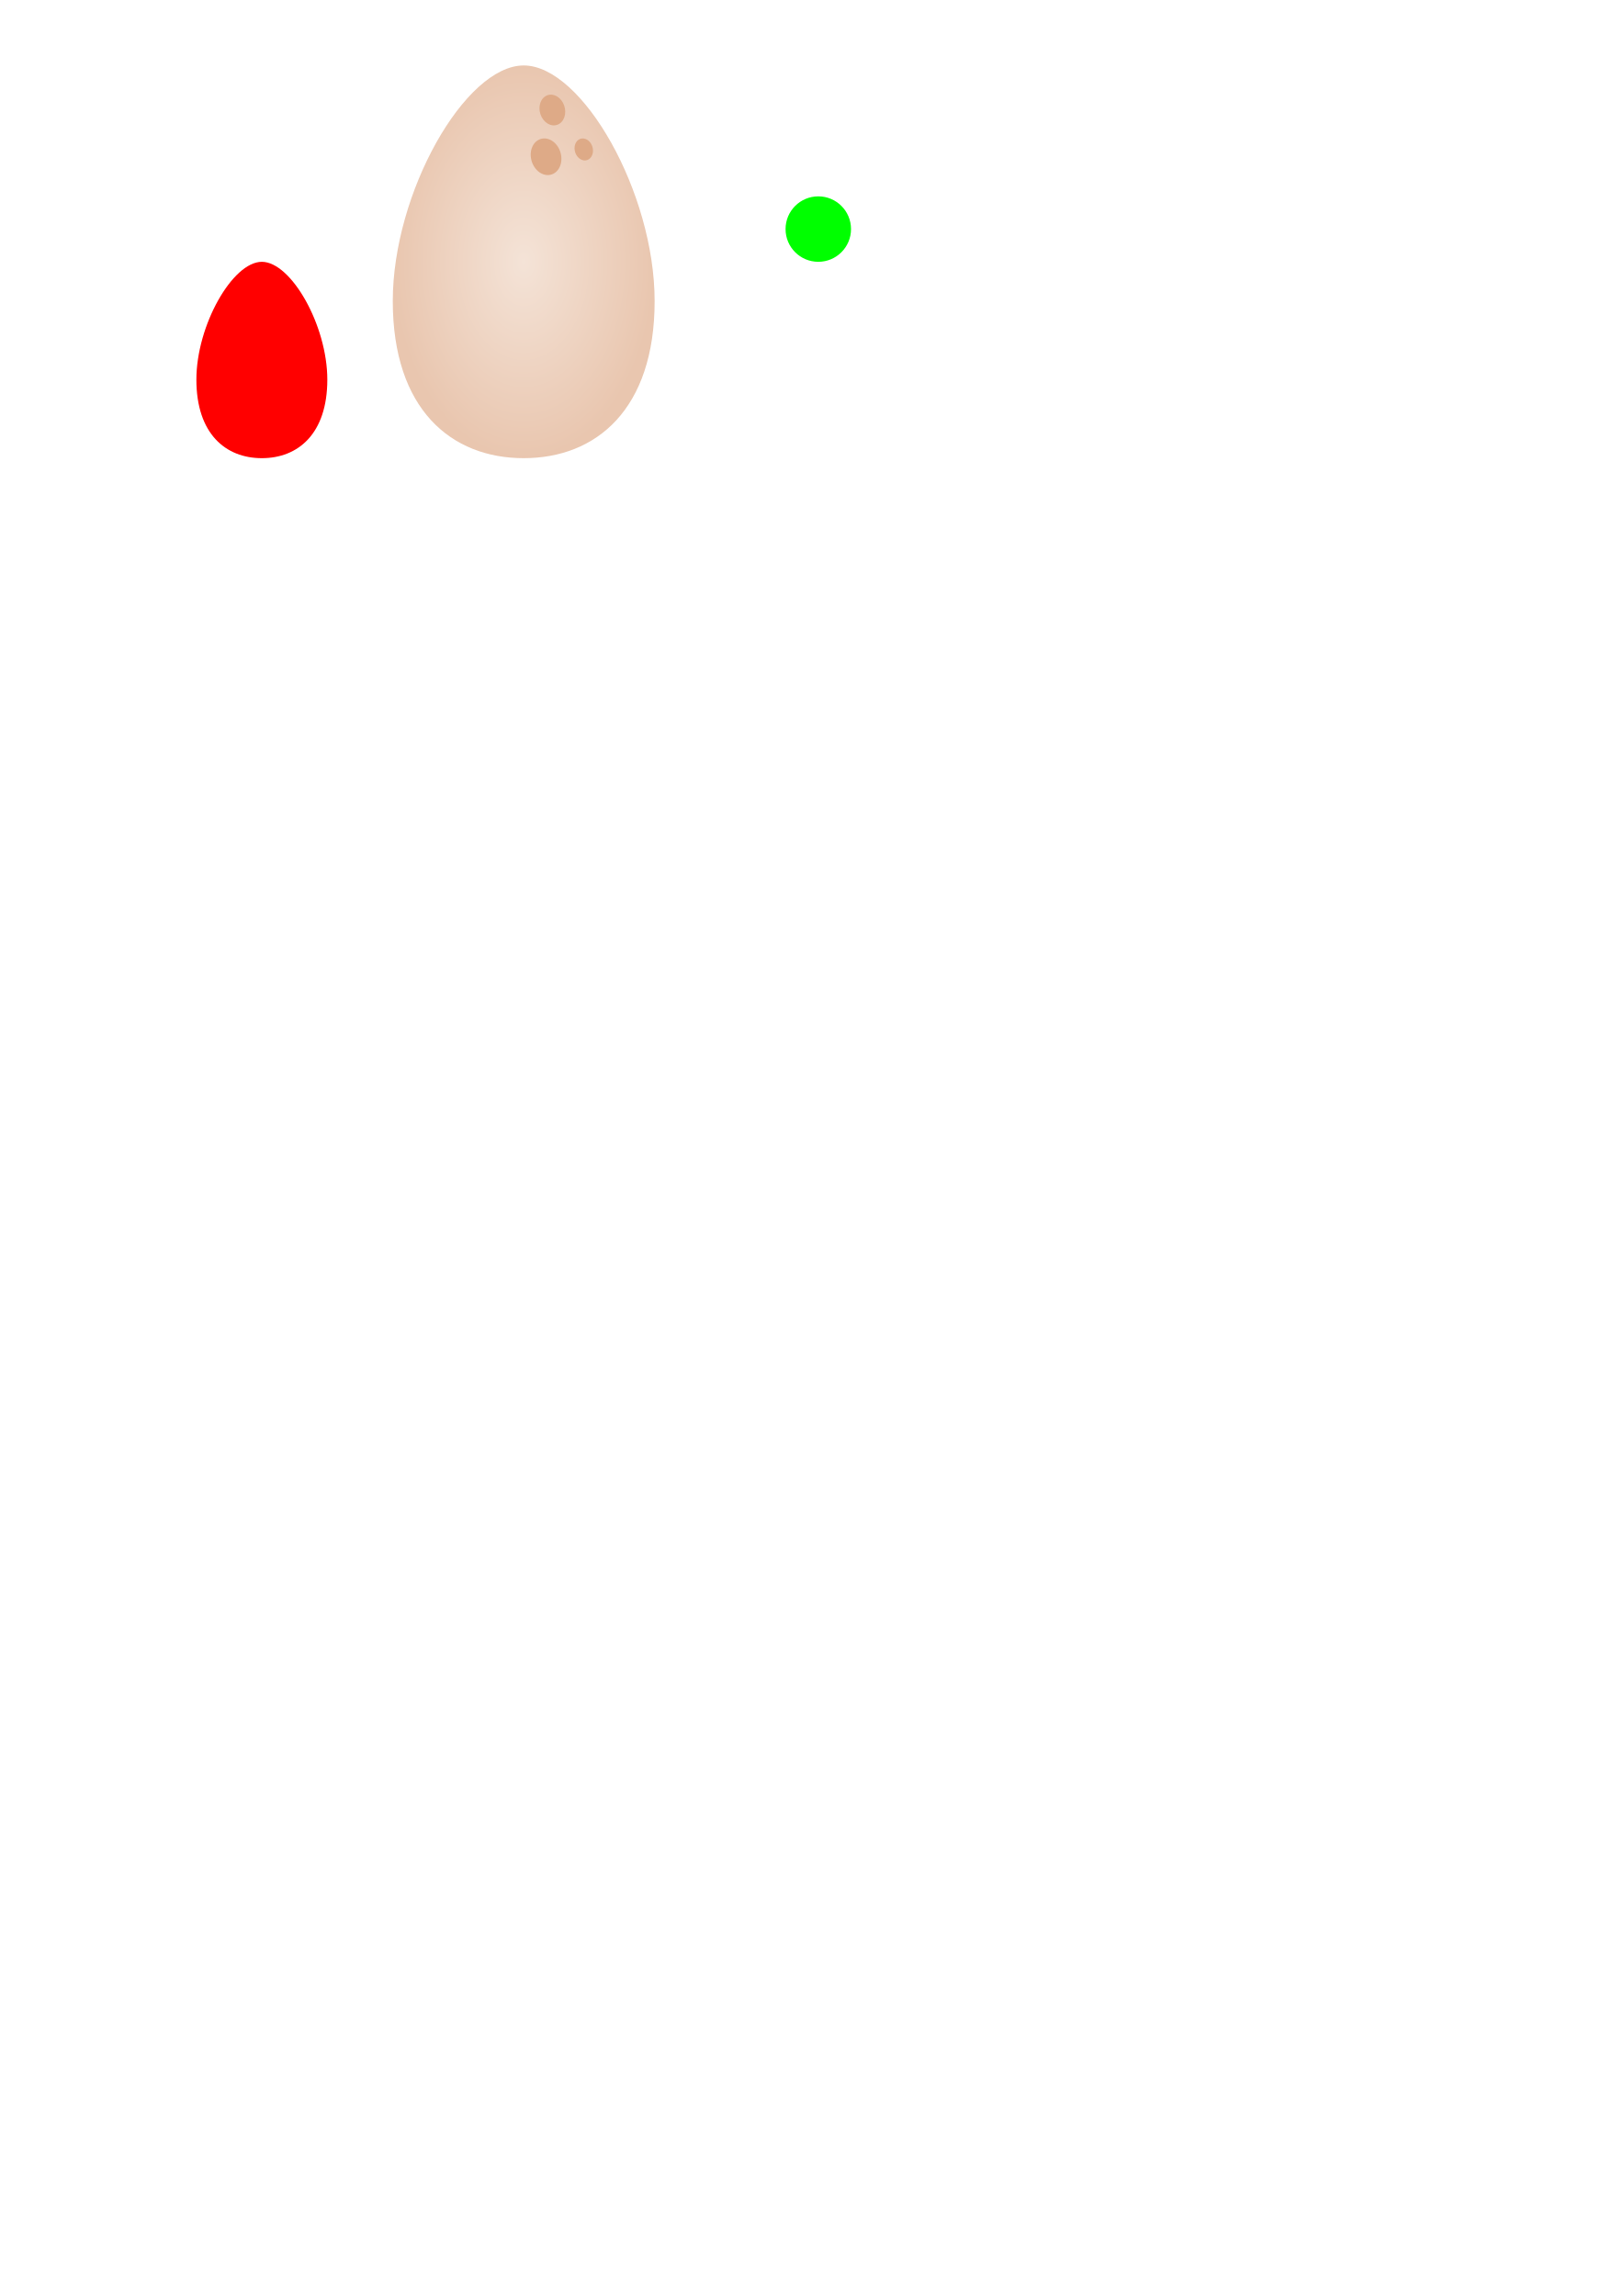
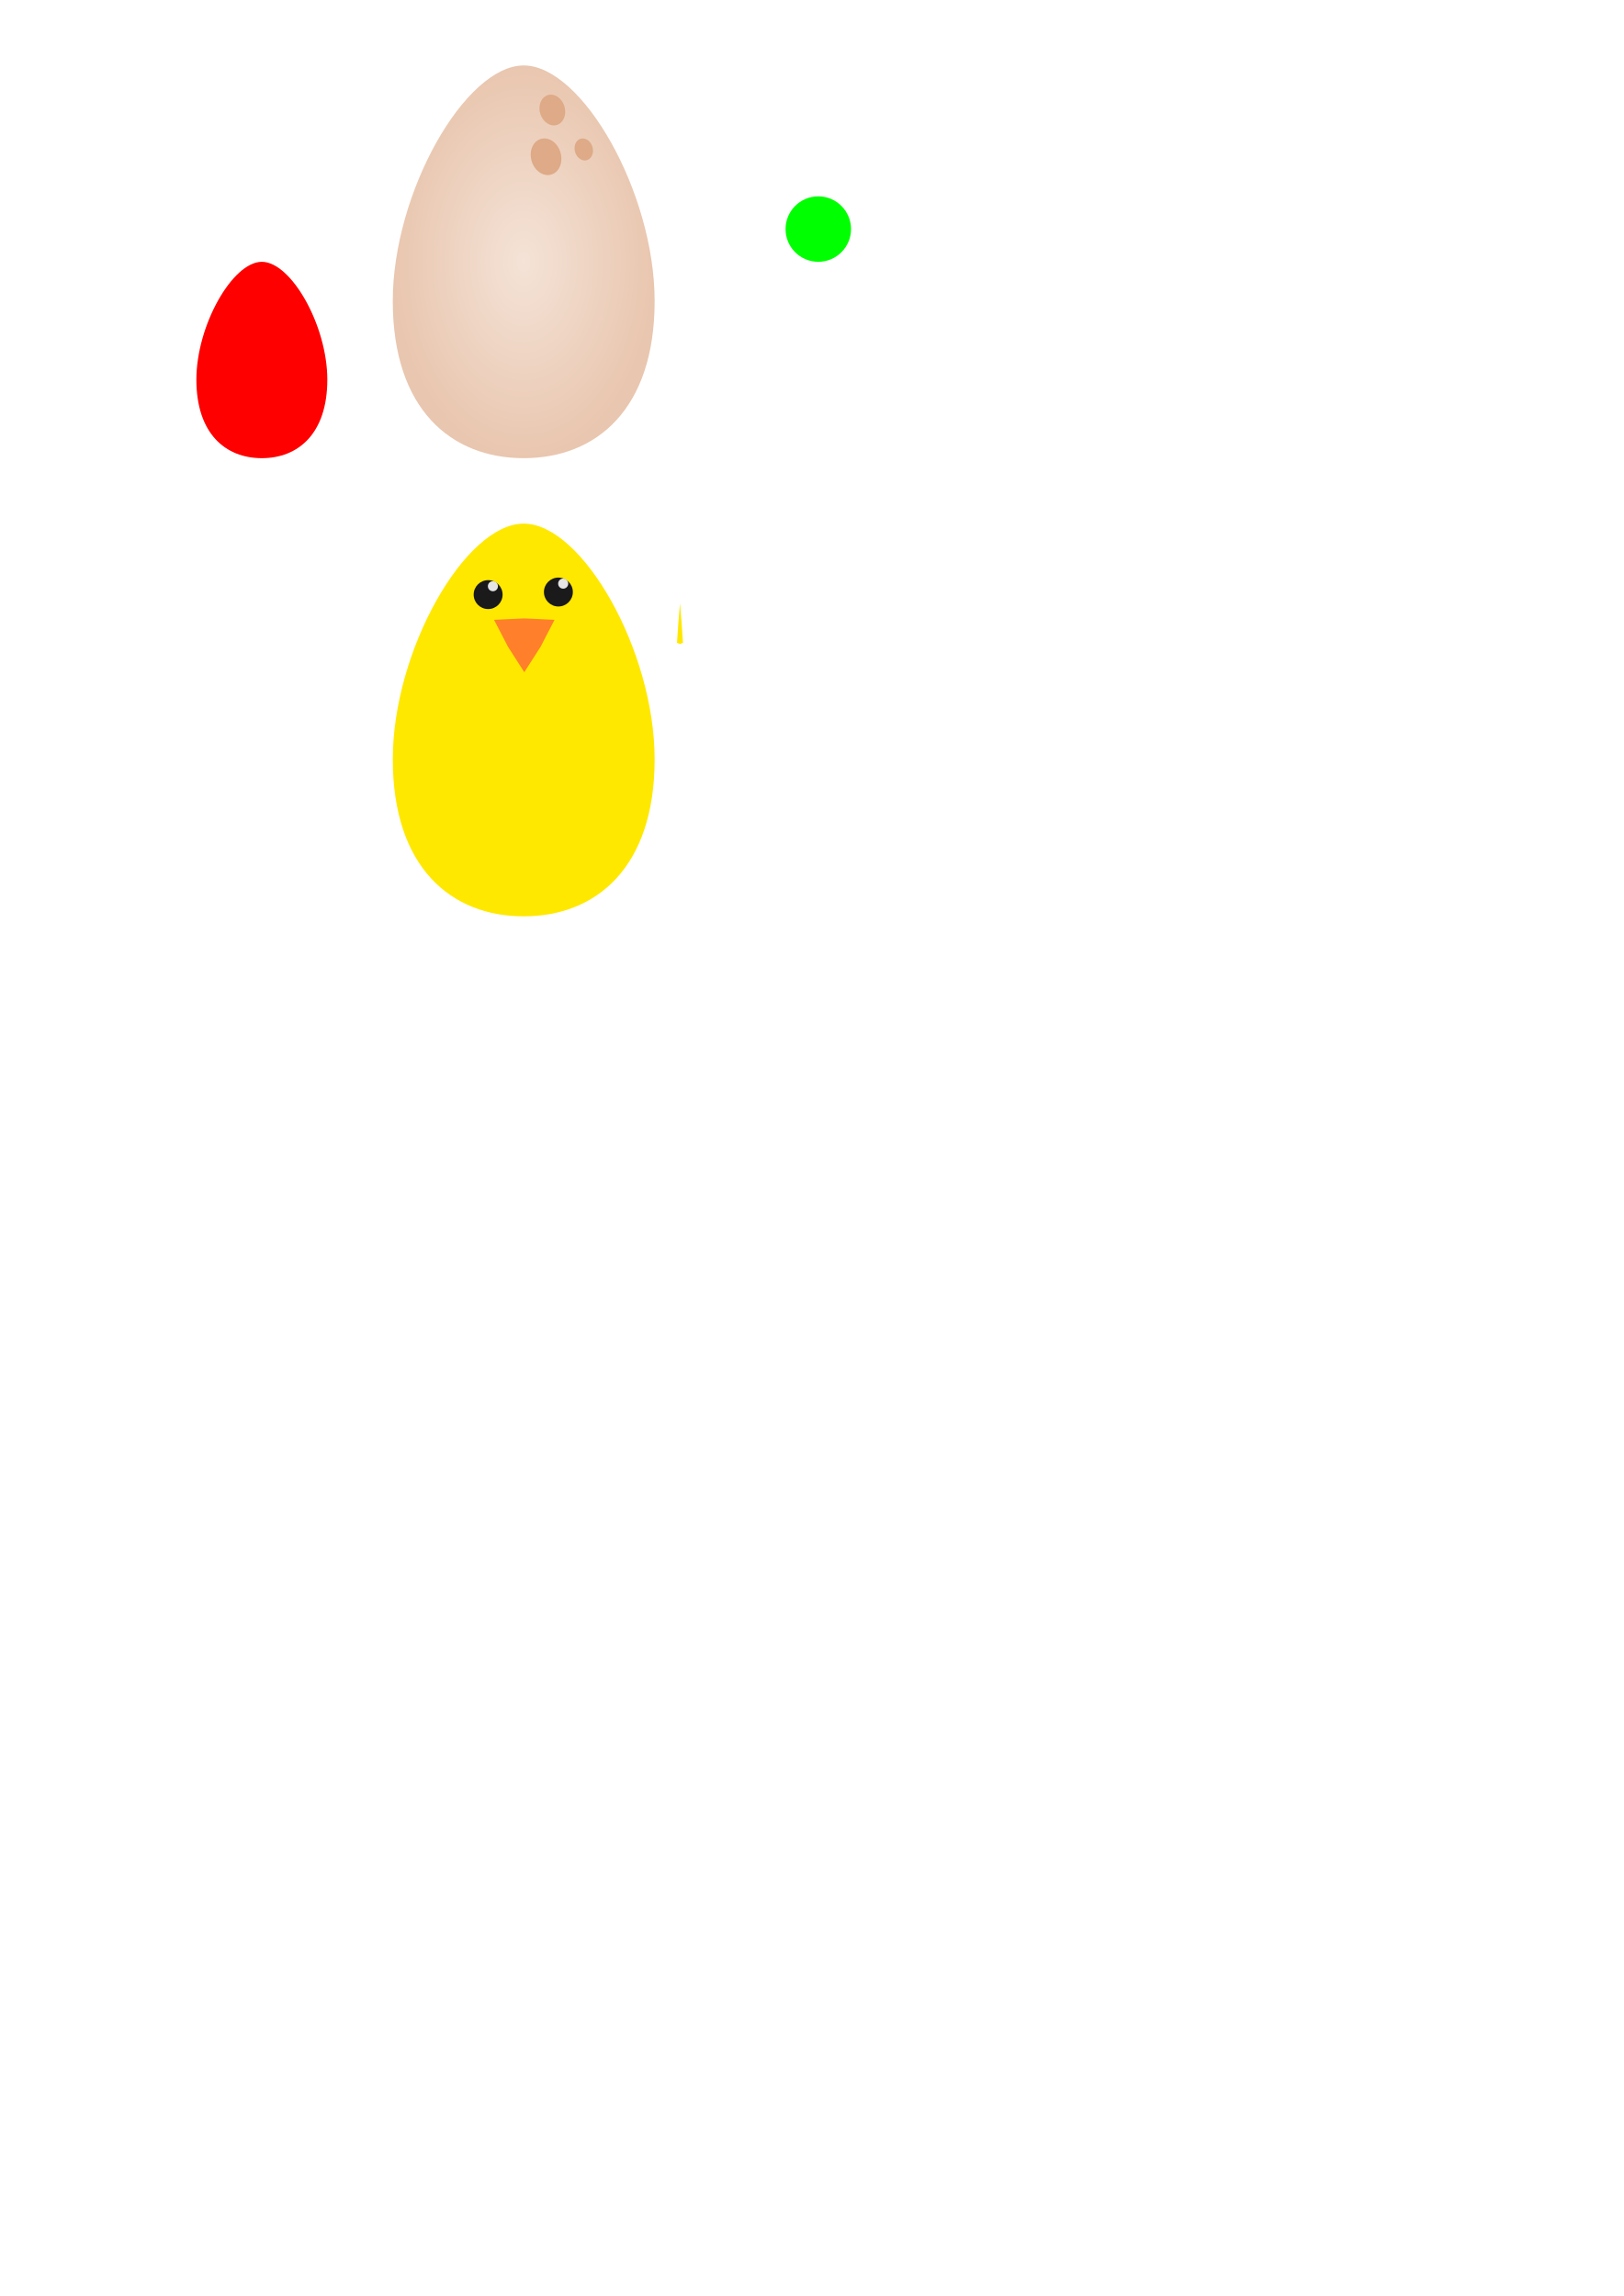
<svg xmlns="http://www.w3.org/2000/svg" xmlns:xlink="http://www.w3.org/1999/xlink" id="svg8" version="1.1" viewBox="0 0 210 297" height="297mm" width="210mm">
  <defs id="defs2">
    <linearGradient id="linearGradient850">
      <stop id="stop846" offset="0" style="stop-color:#f4e3d7;stop-opacity:1" />
      <stop id="stop848" offset="1" style="stop-color:#e9c6af;stop-opacity:1" />
    </linearGradient>
    <radialGradient gradientUnits="userSpaceOnUse" gradientTransform="matrix(1,0,0,1.5,0,-16.93333)" r="16.933" fy="33.867" fx="67.733" cy="33.867" cx="67.733" id="radialGradient852" xlink:href="#linearGradient850" />
  </defs>
  <g id="layer1">
    <path d="m 42.333,49.106 c 0,7.014 -3.791,10.161 -8.467,10.161 -4.676,0 -8.467,-3.147 -8.467,-10.161 0,-7.014 4.677,-15.239 8.467,-15.239 3.789,0 8.467,8.225 8.467,15.239 z" style="fill:#ff0000;fill-opacity:1;stroke-width:1.414;stroke-linecap:round;stroke-linejoin:round;stroke-dasharray:1.414, 5.657" id="path835" />
    <path id="path838" style="fill:url(#radialGradient852);fill-opacity:1;stroke-width:2.829;stroke-linecap:round;stroke-linejoin:round;stroke-dasharray:2.829, 11.314" d="m 84.667,38.945 c 0,14.028 -7.581,20.322 -16.933,20.322 C 58.381,59.267 50.8,52.973 50.8,38.945 50.8,24.917 60.154,8.467 67.733,8.467 c 7.579,0 16.933,16.45 16.933,30.478 z" />
    <ellipse transform="matrix(0.8292212,-0.5589206,0.4711052,0.882077,0,0)" ry="1.994" rx="1.66" cy="52.002" cx="56.607" id="path840" style="fill:#deaa87;fill-opacity:1;stroke-width:1.137;stroke-linecap:round;stroke-linejoin:round;stroke-dasharray:1.137, 4.548" />
    <ellipse style="fill:#deaa87;fill-opacity:1;stroke-width:0.815;stroke-linecap:round;stroke-linejoin:round;stroke-dasharray:0.815, 3.258" id="ellipse842" cx="57.794" cy="58.536" rx="1.189" ry="1.428" transform="matrix(0.8292212,-0.5589206,0.4711052,0.882077,0,0)" />
    <ellipse transform="matrix(0.8292212,-0.5589206,0.4711052,0.882077,0,0)" ry="2.376" rx="1.978" cy="56.583" cx="53.022" id="ellipse844" style="fill:#deaa87;fill-opacity:1;stroke-width:1.355;stroke-linecap:round;stroke-linejoin:round;stroke-dasharray:1.355, 5.419" />
    <ellipse ry="4.233" rx="4.233" cy="29.633" cx="105.833" id="path854" style="fill:#00ff00;fill-opacity:1;stroke-width:2.605;stroke-linecap:round;stroke-linejoin:round;stroke-dasharray:2.605, 10.421" />
+     <path d="m 84.667,98.211 c 0,14.028 -7.581,20.322 -16.933,20.322 -9.352,0 -16.933,-6.294 -16.933,-20.322 0,-14.028 9.354,-30.478 16.933,-30.478 7.579,0 16.933,16.45 16.933,30.478 z" style="fill:#ffe800;fill-opacity:1;stroke-width:2.829;stroke-linecap:round;stroke-linejoin:round;stroke-dasharray:2.829, 11.314" id="path849" />
+     <g id="g874" transform="translate(-22.78473,-9.95579)">
+       <ellipse ry="1.871" rx="1.871" cy="86.538" cx="95.004" id="ellipse856" style="fill:#1a1a1a;fill-opacity:1;stroke-width:1.151;stroke-linecap:round;stroke-linejoin:round;stroke-dasharray:1.151, 4.606" />
+       <ellipse style="fill:#e6e6e6;fill-opacity:1;stroke-width:0.401;stroke-linecap:round;stroke-linejoin:round;stroke-dasharray:0.401, 1.604" id="ellipse858" cx="95.622" cy="85.452" rx="0.652" ry="0.652" />
+     </g>
+     <g id="g870" transform="translate(-0.9354433,2.004521)">
+       <ellipse style="fill:#1a1a1a;fill-opacity:1;stroke-width:1.151;stroke-linecap:round;stroke-linejoin:round;stroke-dasharray:1.151, 4.606" id="ellipse864" cx="64.068" cy="74.911" rx="1.871" ry="1.871" />
+       <ellipse ry="0.652" rx="0.652" cy="73.826" cx="64.686" id="ellipse866" style="fill:#e6e6e6;fill-opacity:1;stroke-width:0.401;stroke-linecap:round;stroke-linejoin:round;stroke-dasharray:0.401, 1.604" />
+     </g>
+     <path style="fill:#ff7f2a;fill-opacity:1;stroke-width:1.411;stroke-linecap:round;stroke-linejoin:round;stroke-dasharray:1.411, 5.645" id="path878" d="m 67.808,86.953 -2.112,-3.297 -1.799,-3.477 3.911,-0.181 3.911,0.181 -1.799,3.477 z" />
+     <path transform="matrix(0.05278467,0,0,0.4021046,82.58269,44.00723)" d="m 101.6,84.667 3.959,6.181 3.373,6.519 -7.332,0.339 -7.332,-0.339 3.373,-6.519 z" id="path859" style="fill:#ffe800;fill-opacity:1;stroke-width:2.646;stroke-linecap:round;stroke-linejoin:round;stroke-dasharray:2.646, 10.583" />
  </g>
</svg>
